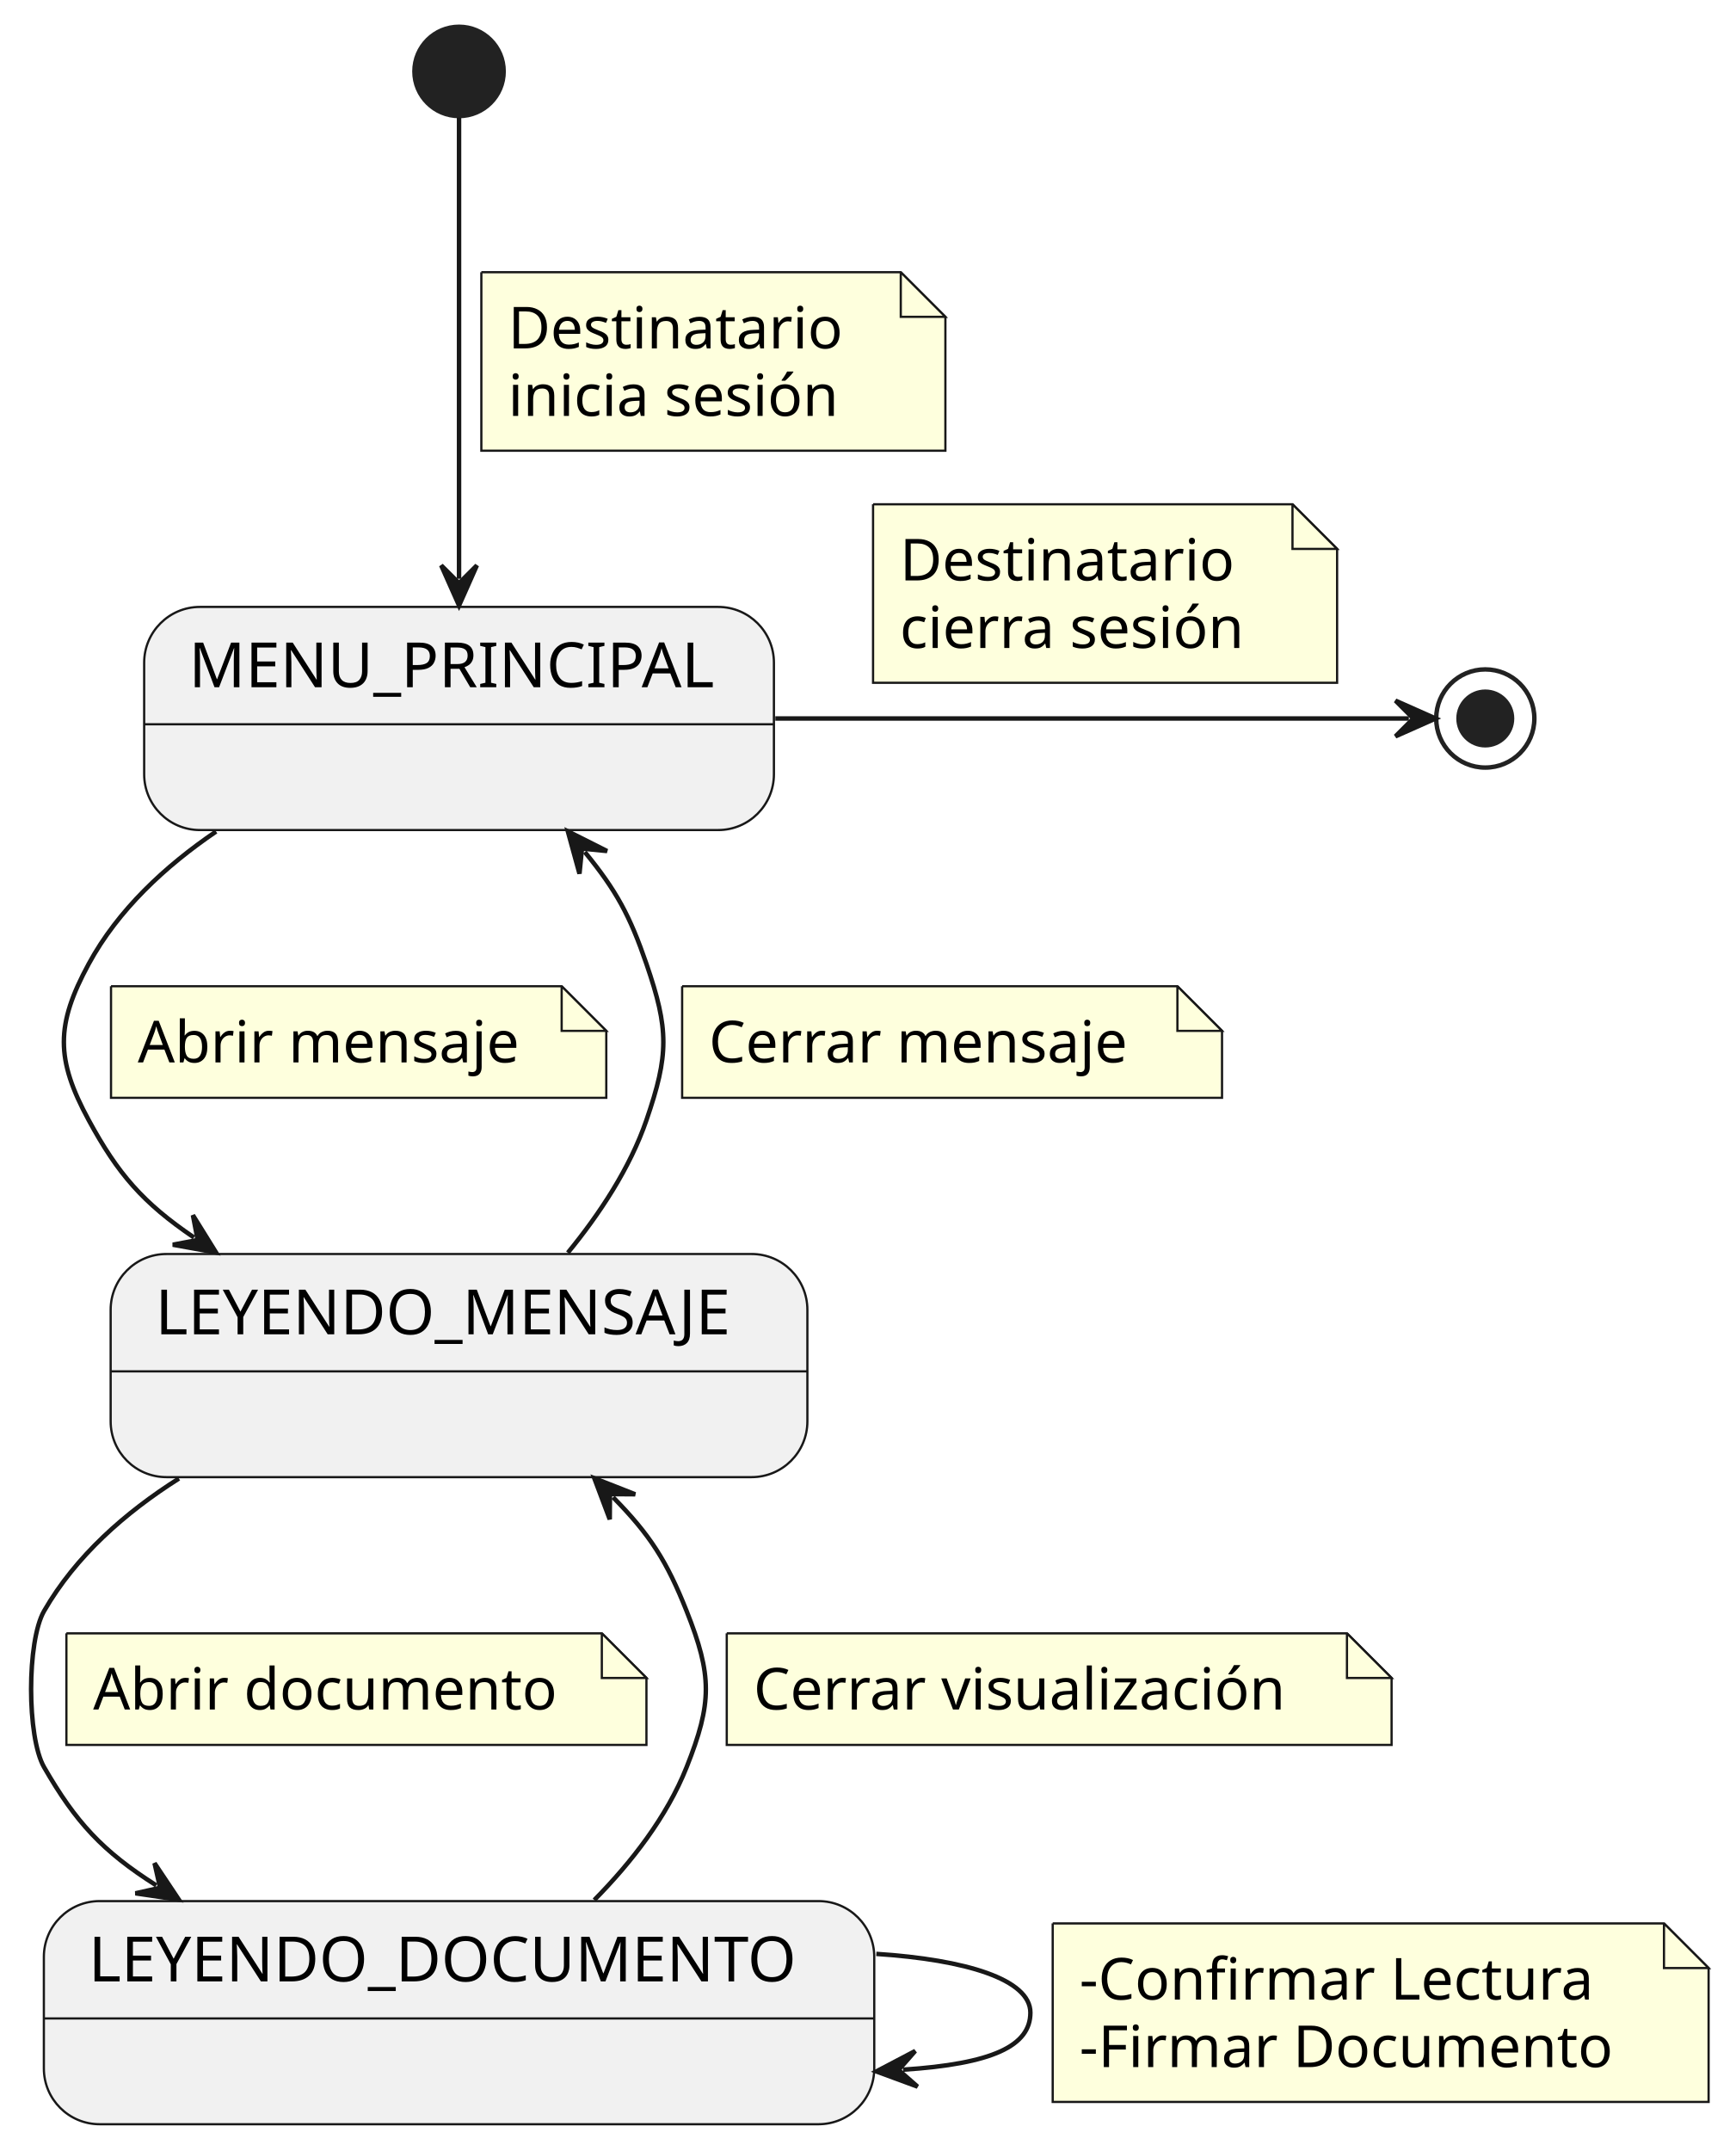
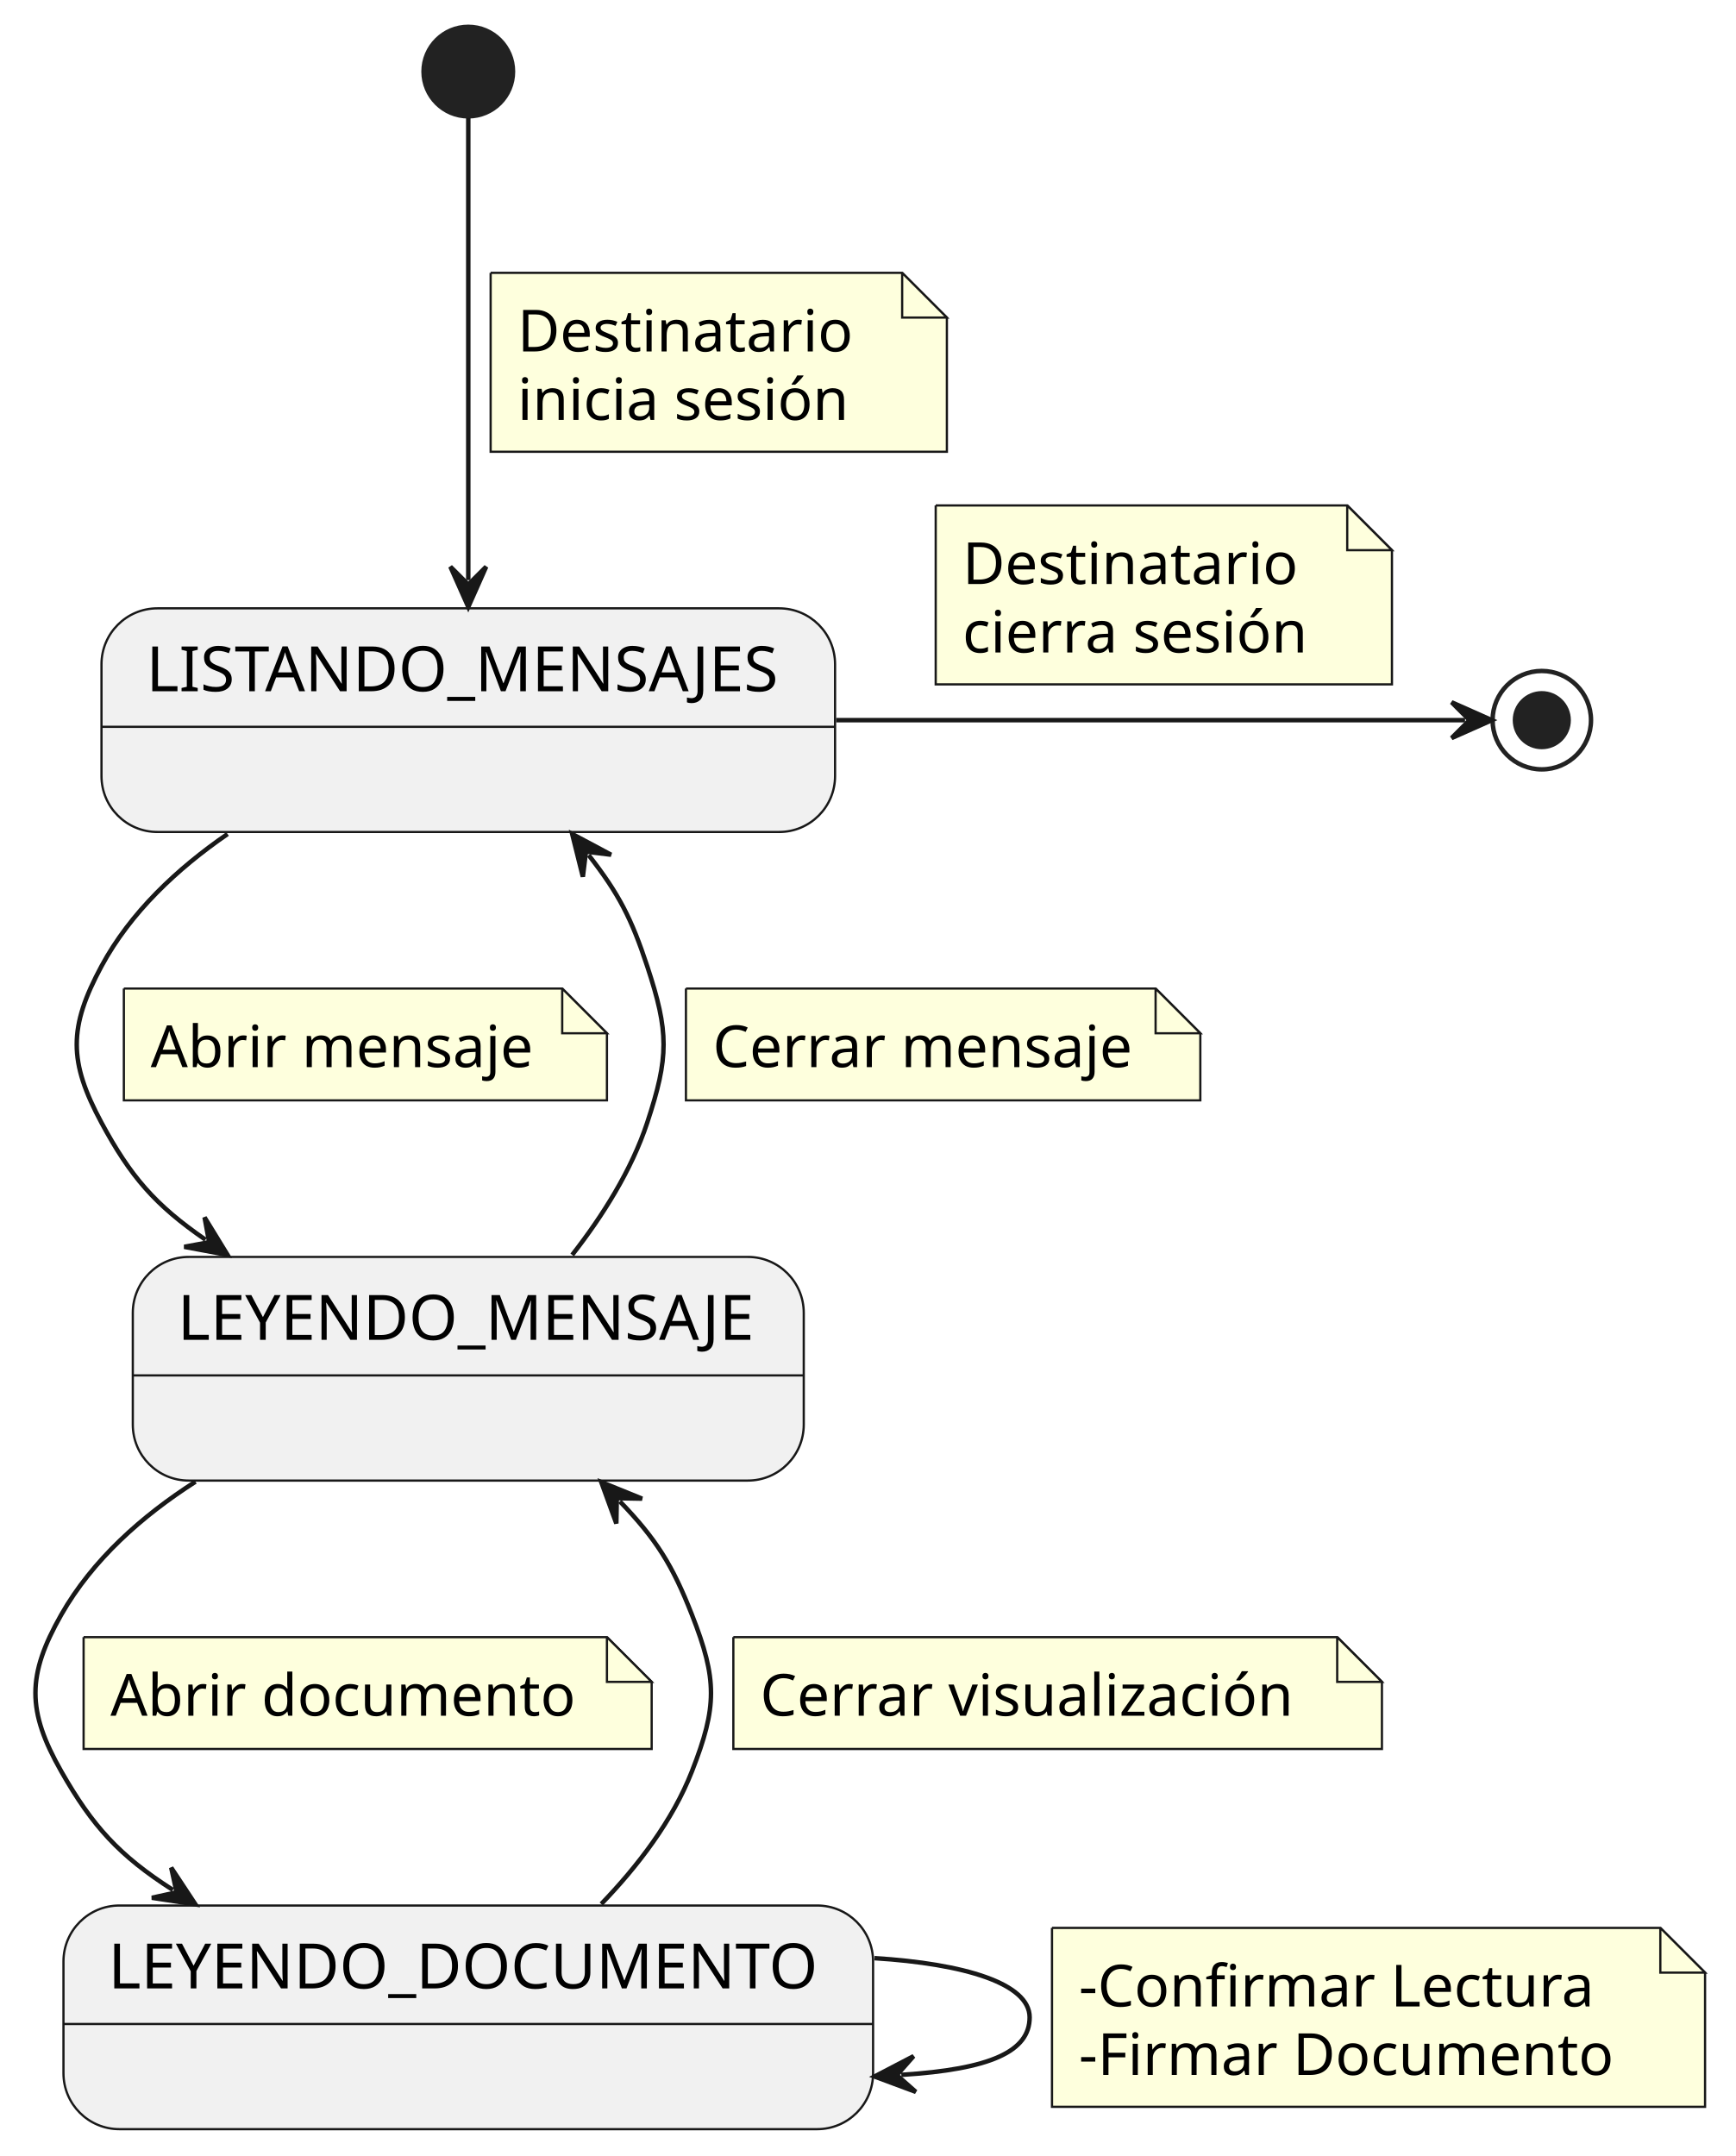
- <svg xmlns="http://www.w3.org/2000/svg" contentStyleType="text/css" height="482px" preserveAspectRatio="none" style="width:389px;height:482px;background:#FFFFFF;" version="1.1" viewBox="0 0 389 482" width="389px" zoomAndPan="magnify">
+ <svg xmlns="http://www.w3.org/2000/svg" contentStyleType="text/css" height="482px" preserveAspectRatio="none" style="width:388px;height:482px;background:#FFFFFF;" version="1.1" viewBox="0 0 388 482" width="388px" zoomAndPan="magnify">
  <defs />
  <g>
-     <g id="MenuPrincipal">
-       <rect fill="#F1F1F1" height="50" rx="12.5" ry="12.5" style="stroke:#181818;stroke-width:0.5;" width="141.14" x="32.31" y="136" />
-       <line style="stroke:#181818;stroke-width:0.5;" x1="32.31" x2="173.45" y1="162.297" y2="162.297" />
-       <text fill="#000000" font-family="sans-serif" font-size="14" lengthAdjust="spacing" textLength="121.14" x="42.31" y="153.995">MENU_PRINCIPAL</text>
+     <g id="ListarMensajes">
+       <rect fill="#F1F1F1" height="50" rx="12.5" ry="12.5" style="stroke:#181818;stroke-width:0.5;" width="164" x="22.69" y="136" />
+       <line style="stroke:#181818;stroke-width:0.5;" x1="22.69" x2="186.69" y1="162.488" y2="162.488" />
+       <text fill="#000000" font-family="sans-serif" font-size="14" lengthAdjust="spacing" textLength="144" x="32.69" y="154.535">LISTANDO_MENSAJES</text>
    </g>
    <g id="LeyendoMensaje">
-       <rect fill="#F1F1F1" height="50" rx="12.5" ry="12.5" style="stroke:#181818;stroke-width:0.5;" width="156.151" x="24.8" y="281" />
-       <line style="stroke:#181818;stroke-width:0.5;" x1="24.8" x2="180.951" y1="307.297" y2="307.297" />
-       <text fill="#000000" font-family="sans-serif" font-size="14" lengthAdjust="spacing" textLength="136.151" x="34.8" y="298.995">LEYENDO_MENSAJE</text>
+       <rect fill="#F1F1F1" height="50" rx="12.5" ry="12.5" style="stroke:#181818;stroke-width:0.5;" width="150" x="29.69" y="281" />
+       <line style="stroke:#181818;stroke-width:0.5;" x1="29.69" x2="179.69" y1="307.488" y2="307.488" />
+       <text fill="#000000" font-family="sans-serif" font-size="14" lengthAdjust="spacing" textLength="130" x="39.69" y="299.535">LEYENDO_MENSAJE</text>
    </g>
    <g id="LeyendoDocumento">
-       <rect fill="#F1F1F1" height="50" rx="12.5" ry="12.5" style="stroke:#181818;stroke-width:0.5;" width="186.106" x="9.83" y="426" />
-       <line style="stroke:#181818;stroke-width:0.5;" x1="9.83" x2="195.936" y1="452.297" y2="452.297" />
-       <text fill="#000000" font-family="sans-serif" font-size="14" lengthAdjust="spacing" textLength="166.106" x="19.83" y="443.995">LEYENDO_DOCUMENTO</text>
+       <rect fill="#F1F1F1" height="50" rx="12.5" ry="12.5" style="stroke:#181818;stroke-width:0.5;" width="181" x="14.19" y="426" />
+       <line style="stroke:#181818;stroke-width:0.5;" x1="14.19" x2="195.19" y1="452.488" y2="452.488" />
+       <text fill="#000000" font-family="sans-serif" font-size="14" lengthAdjust="spacing" textLength="161" x="24.19" y="444.535">LEYENDO_DOCUMENTO</text>
    </g>
-     <ellipse cx="102.88" cy="16" fill="#222222" rx="10" ry="10" style="stroke:#222222;stroke-width:1;" />
-     <ellipse cx="332.88" cy="161" fill="none" rx="11" ry="11" style="stroke:#222222;stroke-width:1;" />
-     <ellipse cx="332.88" cy="161" fill="#222222" rx="6" ry="6" style="stroke:#222222;stroke-width:1;" />
-     <g id="link_*start*_MenuPrincipal">
-       <path d="M102.88,26.38 C102.88,48.32 102.88,97.52 102.88,129.69 " fill="none" id="*start*-to-MenuPrincipal" style="stroke:#181818;stroke-width:1;" />
-       <polygon fill="#181818" points="102.88,135.69,106.88,126.69,102.88,130.69,98.88,126.69,102.88,135.69" style="stroke:#181818;stroke-width:1;" />
-       <path d="M107.88,61 L107.88,101 L211.88,101 L211.88,71 L201.88,61 L107.88,61 " fill="#FEFFDD" style="stroke:#181818;stroke-width:0.5;" />
-       <path d="M201.88,61 L201.88,71 L211.88,71 L201.88,61 " fill="#FEFFDD" style="stroke:#181818;stroke-width:0.5;" />
-       <text fill="#000000" font-family="sans-serif" font-size="13" lengthAdjust="spacing" textLength="79.669" x="113.88" y="78.067">Destinatario</text>
-       <text fill="#000000" font-family="sans-serif" font-size="13" lengthAdjust="spacing" textLength="79.669" x="113.88" y="93.2">inicia sesión</text>
+     <ellipse cx="104.69" cy="16" fill="#222222" rx="10" ry="10" style="stroke:#222222;stroke-width:1.0;" />
+     <ellipse cx="344.69" cy="161" fill="none" rx="11" ry="11" style="stroke:#222222;stroke-width:1.0;" />
+     <ellipse cx="344.69" cy="161" fill="#222222" rx="6" ry="6" style="stroke:#222222;stroke-width:1.0;" />
+     <g id="link_*start*_ListarMensajes">
+       <path d="M104.69,26.38 C104.69,48.32 104.69,97.52 104.69,129.69 " fill="none" id="*start*-to-ListarMensajes" style="stroke:#181818;stroke-width:1.0;" />
+       <polygon fill="#181818" points="104.69,135.69,108.69,126.69,104.69,130.69,100.69,126.69,104.69,135.69" style="stroke:#181818;stroke-width:1.0;" />
+       <path d="M109.69,61 L109.69,101 L211.69,101 L211.69,71 L201.69,61 L109.69,61 " fill="#FEFFDD" style="stroke:#181818;stroke-width:0.5;" />
+       <path d="M201.69,61 L201.69,71 L211.69,71 L201.69,61 " fill="#FEFFDD" style="stroke:#181818;stroke-width:0.5;" />
+       <text fill="#000000" font-family="sans-serif" font-size="13" lengthAdjust="spacing" textLength="77" x="115.69" y="78.568">Destinatario</text>
+       <text fill="#000000" font-family="sans-serif" font-size="13" lengthAdjust="spacing" textLength="79" x="115.69" y="93.879">inicia sesión</text>
    </g>
-     <g id="link_MenuPrincipal_*end*">
-       <path d="M173.76,161 C227.09,161 289.33,161 315.75,161 " fill="none" id="MenuPrincipal-to-*end*" style="stroke:#181818;stroke-width:1;" />
-       <polygon fill="#181818" points="321.75,161,312.75,157,316.75,161,312.75,165,321.75,161" style="stroke:#181818;stroke-width:1;" />
-       <path d="M195.67,113 L195.67,153 L299.67,153 L299.67,123 L289.67,113 L195.67,113 " fill="#FEFFDD" style="stroke:#181818;stroke-width:0.5;" />
-       <path d="M289.67,113 L289.67,123 L299.67,123 L289.67,113 " fill="#FEFFDD" style="stroke:#181818;stroke-width:0.5;" />
-       <text fill="#000000" font-family="sans-serif" font-size="13" lengthAdjust="spacing" textLength="79.669" x="201.67" y="130.067">Destinatario</text>
-       <text fill="#000000" font-family="sans-serif" font-size="13" lengthAdjust="spacing" textLength="82.894" x="201.67" y="145.2">cierra sesión</text>
+     <g id="link_ListarMensajes_*end*">
+       <path d="M186.95,161 C241.5,161 301.63,161 327.53,161 " fill="none" id="ListarMensajes-to-*end*" style="stroke:#181818;stroke-width:1.0;" />
+       <polygon fill="#181818" points="333.53,161,324.53,157,328.53,161,324.53,165,333.53,161" style="stroke:#181818;stroke-width:1.0;" />
+       <path d="M209.19,113 L209.19,153 L311.19,153 L311.19,123 L301.19,113 L209.19,113 " fill="#FEFFDD" style="stroke:#181818;stroke-width:0.5;" />
+       <path d="M301.19,113 L301.19,123 L311.19,123 L301.19,113 " fill="#FEFFDD" style="stroke:#181818;stroke-width:0.5;" />
+       <text fill="#000000" font-family="sans-serif" font-size="13" lengthAdjust="spacing" textLength="77" x="215.19" y="130.568">Destinatario</text>
+       <text fill="#000000" font-family="sans-serif" font-size="13" lengthAdjust="spacing" textLength="80" x="215.19" y="145.879">cierra sesión</text>
    </g>
-     <g id="link_MenuPrincipal_LeyendoMensaje">
-       <path d="M48.43,186.33 C37,194.1 26.44,203.91 19.88,216 C12.46,229.67 12.46,237.33 19.88,251 C26.44,263.09 32.038,269.527 43.468,277.297 " fill="none" id="MenuPrincipal-to-LeyendoMensaje" style="stroke:#181818;stroke-width:1;" />
-       <polygon fill="#181818" points="48.43,280.67,43.236,272.302,44.295,277.859,38.738,278.918,48.43,280.67" style="stroke:#181818;stroke-width:1;" />
-       <path d="M24.88,221 L24.88,246 L135.88,246 L135.88,231 L125.88,221 L24.88,221 " fill="#FEFFDD" style="stroke:#181818;stroke-width:0.5;" />
-       <path d="M125.88,221 L125.88,231 L135.88,231 L125.88,221 " fill="#FEFFDD" style="stroke:#181818;stroke-width:0.5;" />
-       <text fill="#000000" font-family="sans-serif" font-size="13" lengthAdjust="spacing" textLength="90.829" x="30.88" y="238.067">Abrir mensaje</text>
+     <g id="link_ListarMensajes_LeyendoMensaje">
+       <path d="M50.88,186.45 C39.59,194.22 29.16,204 22.69,216 C15.31,229.69 15.31,237.31 22.69,251 C29.16,263 34.647,269.378 45.937,277.148 " fill="none" id="ListarMensajes-to-LeyendoMensaje" style="stroke:#181818;stroke-width:1.0;" />
+       <polygon fill="#181818" points="50.88,280.55,45.734,272.153,46.761,277.715,41.198,278.743,50.88,280.55" style="stroke:#181818;stroke-width:1.0;" />
+       <path d="M27.69,221 L27.69,246 L135.69,246 L135.69,231 L125.69,221 L27.69,221 " fill="#FEFFDD" style="stroke:#181818;stroke-width:0.5;" />
+       <path d="M125.69,221 L125.69,231 L135.69,231 L125.69,221 " fill="#FEFFDD" style="stroke:#181818;stroke-width:0.5;" />
+       <text fill="#000000" font-family="sans-serif" font-size="13" lengthAdjust="spacing" textLength="87" x="33.69" y="238.568">Abrir mensaje</text>
    </g>
-     <g id="link_LeyendoMensaje_MenuPrincipal">
-       <path d="M127.26,280.72 C134.35,272.07 141.18,261.78 144.88,251 C149.93,236.29 149.93,230.71 144.88,216 C141.18,205.22 138.154,199.57 131.064,190.92 " fill="none" id="LeyendoMensaje-to-MenuPrincipal" style="stroke:#181818;stroke-width:1;" />
-       <polygon fill="#181818" points="127.26,186.28,129.872,195.776,130.43,190.147,136.059,190.705,127.26,186.28" style="stroke:#181818;stroke-width:1;" />
-       <path d="M152.88,221 L152.88,246 L273.88,246 L273.88,231 L263.88,221 L152.88,221 " fill="#FEFFDD" style="stroke:#181818;stroke-width:0.5;" />
-       <path d="M263.88,221 L263.88,231 L273.88,231 L263.88,221 " fill="#FEFFDD" style="stroke:#181818;stroke-width:0.5;" />
-       <text fill="#000000" font-family="sans-serif" font-size="13" lengthAdjust="spacing" textLength="100.458" x="158.88" y="238.067">Cerrar mensaje</text>
+     <g id="link_LeyendoMensaje_ListarMensajes">
+       <path d="M127.92,280.55 C134.68,271.89 141.18,261.64 144.69,251 C149.57,236.23 149.57,230.77 144.69,216 C141.18,205.36 138.372,199.84 131.612,191.18 " fill="none" id="LeyendoMensaje-to-ListarMensajes" style="stroke:#181818;stroke-width:1.0;" />
+       <polygon fill="#181818" points="127.92,186.45,130.305,196.006,130.997,190.391,136.611,191.083,127.92,186.45" style="stroke:#181818;stroke-width:1.0;" />
+       <path d="M153.35,221 L153.35,246 L268.35,246 L268.35,231 L258.35,221 L153.35,221 " fill="#FEFFDD" style="stroke:#181818;stroke-width:0.5;" />
+       <path d="M258.35,221 L258.35,231 L268.35,231 L258.35,221 " fill="#FEFFDD" style="stroke:#181818;stroke-width:0.5;" />
+       <text fill="#000000" font-family="sans-serif" font-size="13" lengthAdjust="spacing" textLength="94" x="159.35" y="238.568">Cerrar mensaje</text>
    </g>
    <g id="link_LeyendoMensaje_LeyendoDocumento">
-       <path d="M40.1,331.31 C28.03,338.95 16.96,348.7 9.88,361 C6,367.74 6,389.26 9.88,396 C16.96,408.3 22.96,414.841 35.03,422.481 " fill="none" id="LeyendoMensaje-to-LeyendoDocumento" style="stroke:#181818;stroke-width:1;" />
-       <polygon fill="#181818" points="40.1,425.69,34.635,417.497,35.875,423.016,30.356,424.256,40.1,425.69" style="stroke:#181818;stroke-width:1;" />
-       <path d="M14.88,366 L14.88,391 L144.88,391 L144.88,376 L134.88,366 L14.88,366 " fill="#FEFFDD" style="stroke:#181818;stroke-width:0.5;" />
-       <path d="M134.88,366 L134.88,376 L144.88,376 L134.88,366 " fill="#FEFFDD" style="stroke:#181818;stroke-width:0.5;" />
-       <text fill="#000000" font-family="sans-serif" font-size="13" lengthAdjust="spacing" textLength="109.123" x="20.88" y="383.067">Abrir documento</text>
+       <path d="M43.7,331.25 C31.71,338.92 20.69,348.71 13.69,361 C6,374.52 6,382.48 13.69,396 C20.69,408.29 26.656,414.847 38.646,422.517 " fill="none" id="LeyendoMensaje-to-LeyendoDocumento" style="stroke:#181818;stroke-width:1.0;" />
+       <polygon fill="#181818" points="43.7,425.75,38.274,417.531,39.488,423.056,33.963,424.27,43.7,425.75" style="stroke:#181818;stroke-width:1.0;" />
+       <path d="M18.69,366 L18.69,391 L145.69,391 L145.69,376 L135.69,366 L18.69,366 " fill="#FEFFDD" style="stroke:#181818;stroke-width:0.5;" />
+       <path d="M135.69,366 L135.69,376 L145.69,376 L135.69,366 " fill="#FEFFDD" style="stroke:#181818;stroke-width:0.5;" />
+       <text fill="#000000" font-family="sans-serif" font-size="13" lengthAdjust="spacing" textLength="106" x="24.69" y="383.568">Abrir documento</text>
    </g>
    <g id="link_LeyendoDocumento_LeyendoMensaje">
-       <path d="M133.19,425.76 C141.51,417.32 149.45,407.14 153.88,396 C159.63,381.54 159.63,375.46 153.88,361 C149.45,349.86 145.722,343.953 137.402,335.513 " fill="none" id="LeyendoDocumento-to-LeyendoMensaje" style="stroke:#181818;stroke-width:1;" />
-       <polygon fill="#181818" points="133.19,331.24,136.66,340.457,136.7,334.801,142.357,334.841,133.19,331.24" style="stroke:#181818;stroke-width:1;" />
-       <path d="M162.88,366 L162.88,391 L311.88,391 L311.88,376 L301.88,366 L162.88,366 " fill="#FEFFDD" style="stroke:#181818;stroke-width:0.5;" />
-       <path d="M301.88,366 L301.88,376 L311.88,376 L301.88,366 " fill="#FEFFDD" style="stroke:#181818;stroke-width:0.5;" />
-       <text fill="#000000" font-family="sans-serif" font-size="13" lengthAdjust="spacing" textLength="128.458" x="168.88" y="383.067">Cerrar visualización</text>
+       <path d="M134.42,425.66 C142.57,417.21 150.36,407.06 154.69,396 C160.37,381.52 160.37,375.48 154.69,361 C150.36,349.94 146.735,344.109 138.585,335.659 " fill="none" id="LeyendoDocumento-to-LeyendoMensaje" style="stroke:#181818;stroke-width:1.0;" />
+       <polygon fill="#181818" points="134.42,331.34,137.789,340.595,137.891,334.939,143.547,335.041,134.42,331.34" style="stroke:#181818;stroke-width:1.0;" />
+       <path d="M163.95,366 L163.95,391 L308.95,391 L308.95,376 L298.95,366 L163.95,366 " fill="#FEFFDD" style="stroke:#181818;stroke-width:0.5;" />
+       <path d="M298.95,366 L298.95,376 L308.95,376 L298.95,366 " fill="#FEFFDD" style="stroke:#181818;stroke-width:0.5;" />
+       <text fill="#000000" font-family="sans-serif" font-size="13" lengthAdjust="spacing" textLength="124" x="169.95" y="383.568">Cerrar visualización</text>
    </g>
    <g id="link_LeyendoDocumento_LeyendoDocumento">
-       <path d="M196.4,437.83 C216.44,439.14 230.93,443.53 230.93,451 C230.93,458.47 222.427,462.469 202.387,463.779 " fill="none" id="LeyendoDocumento-to-LeyendoDocumento" style="stroke:#181818;stroke-width:1;" />
-       <polygon fill="#181818" points="196.4,464.17,205.642,467.574,201.389,463.844,205.12,459.591,196.4,464.17" style="stroke:#181818;stroke-width:1;" />
-       <path d="M235.93,431 L235.93,471 L382.93,471 L382.93,441 L372.93,431 L235.93,431 " fill="#FEFFDD" style="stroke:#181818;stroke-width:0.5;" />
-       <path d="M372.93,431 L372.93,441 L382.93,441 L372.93,431 " fill="#FEFFDD" style="stroke:#181818;stroke-width:0.5;" />
-       <text fill="#000000" font-family="sans-serif" font-size="13" lengthAdjust="spacing" textLength="122.637" x="241.93" y="448.067">-Confirmar Lectura</text>
-       <text fill="#000000" font-family="sans-serif" font-size="13" lengthAdjust="spacing" textLength="126.534" x="241.93" y="463.2">-Firmar Documento</text>
+       <path d="M195.51,437.77 C215.58,439.02 230.19,443.42 230.19,451 C230.19,458.58 221.568,462.607 201.498,463.857 " fill="none" id="LeyendoDocumento-to-LeyendoDocumento" style="stroke:#181818;stroke-width:1.0;" />
+       <polygon fill="#181818" points="195.51,464.23,204.741,467.663,200.5,463.919,204.244,459.678,195.51,464.23" style="stroke:#181818;stroke-width:1.0;" />
+       <path d="M235.19,431 L235.19,471 L381.19,471 L381.19,441 L371.19,431 L235.19,431 " fill="#FEFFDD" style="stroke:#181818;stroke-width:0.5;" />
+       <path d="M371.19,431 L371.19,441 L381.19,441 L371.19,431 " fill="#FEFFDD" style="stroke:#181818;stroke-width:0.5;" />
+       <text fill="#000000" font-family="sans-serif" font-size="13" lengthAdjust="spacing" textLength="121" x="241.19" y="448.568">-Confirmar Lectura</text>
+       <text fill="#000000" font-family="sans-serif" font-size="13" lengthAdjust="spacing" textLength="125" x="241.19" y="463.879">-Firmar Documento</text>
    </g>
  </g>
</svg>
